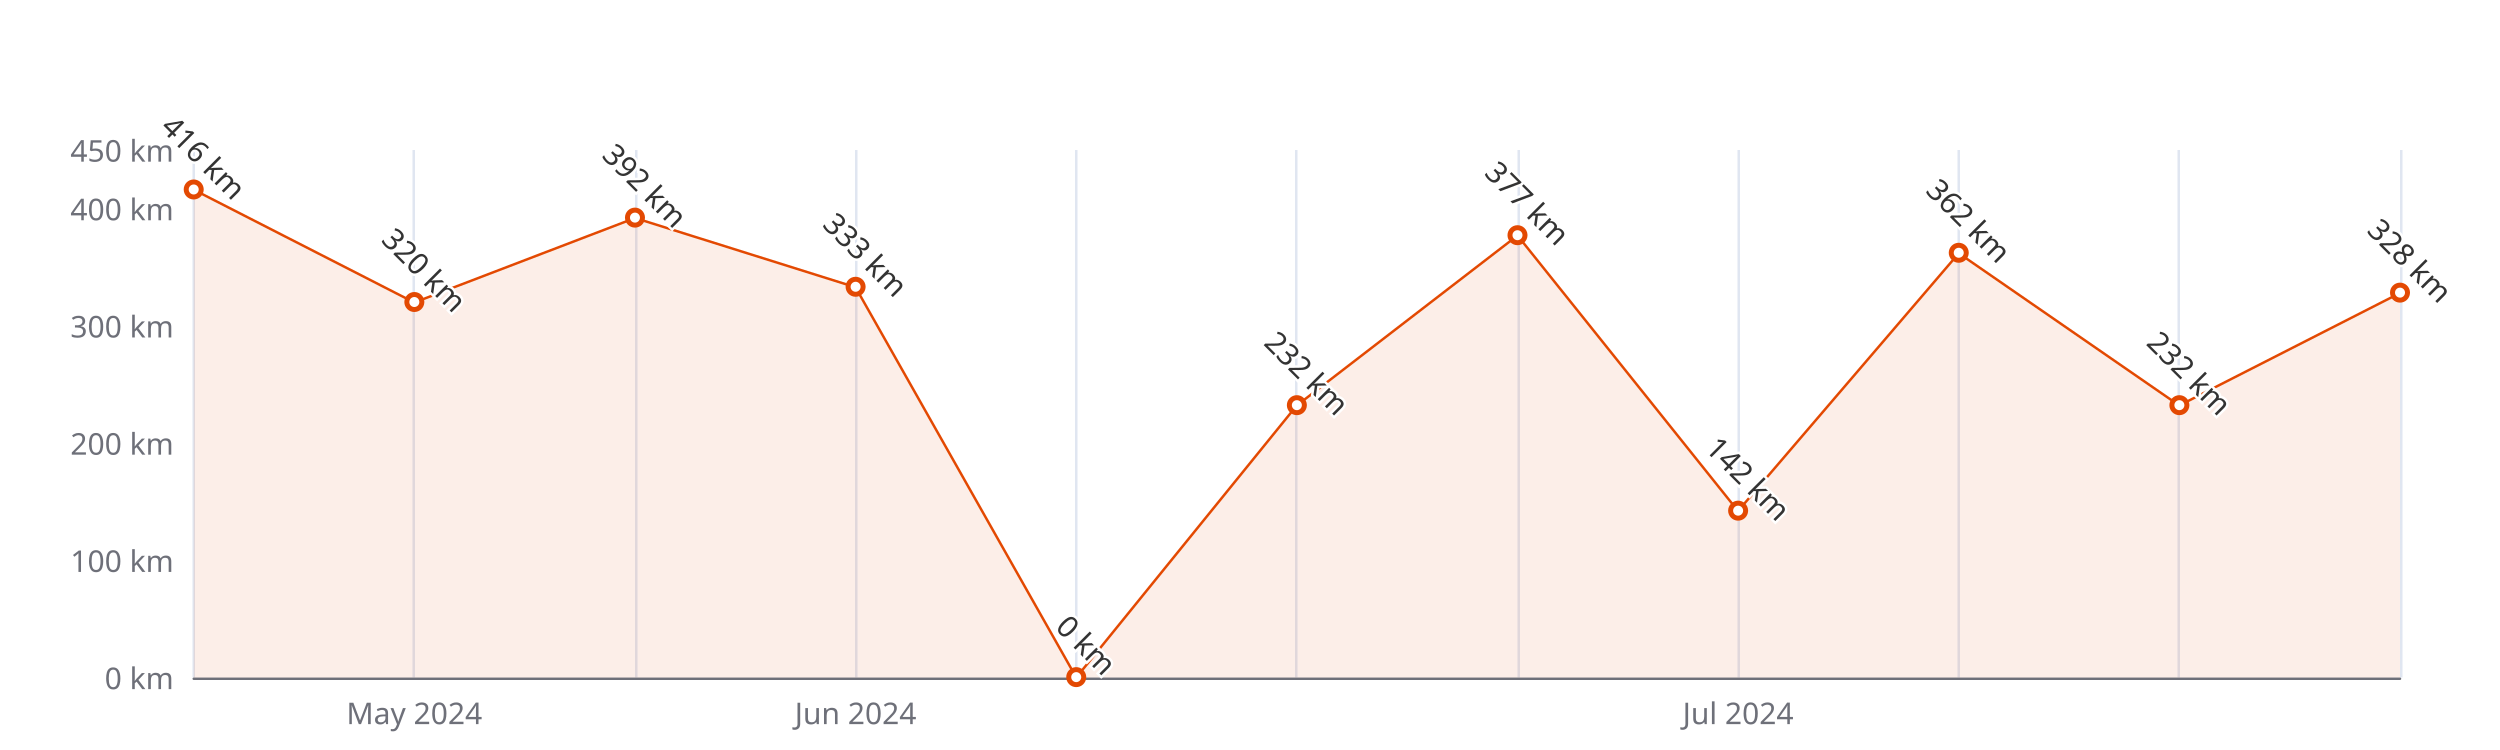
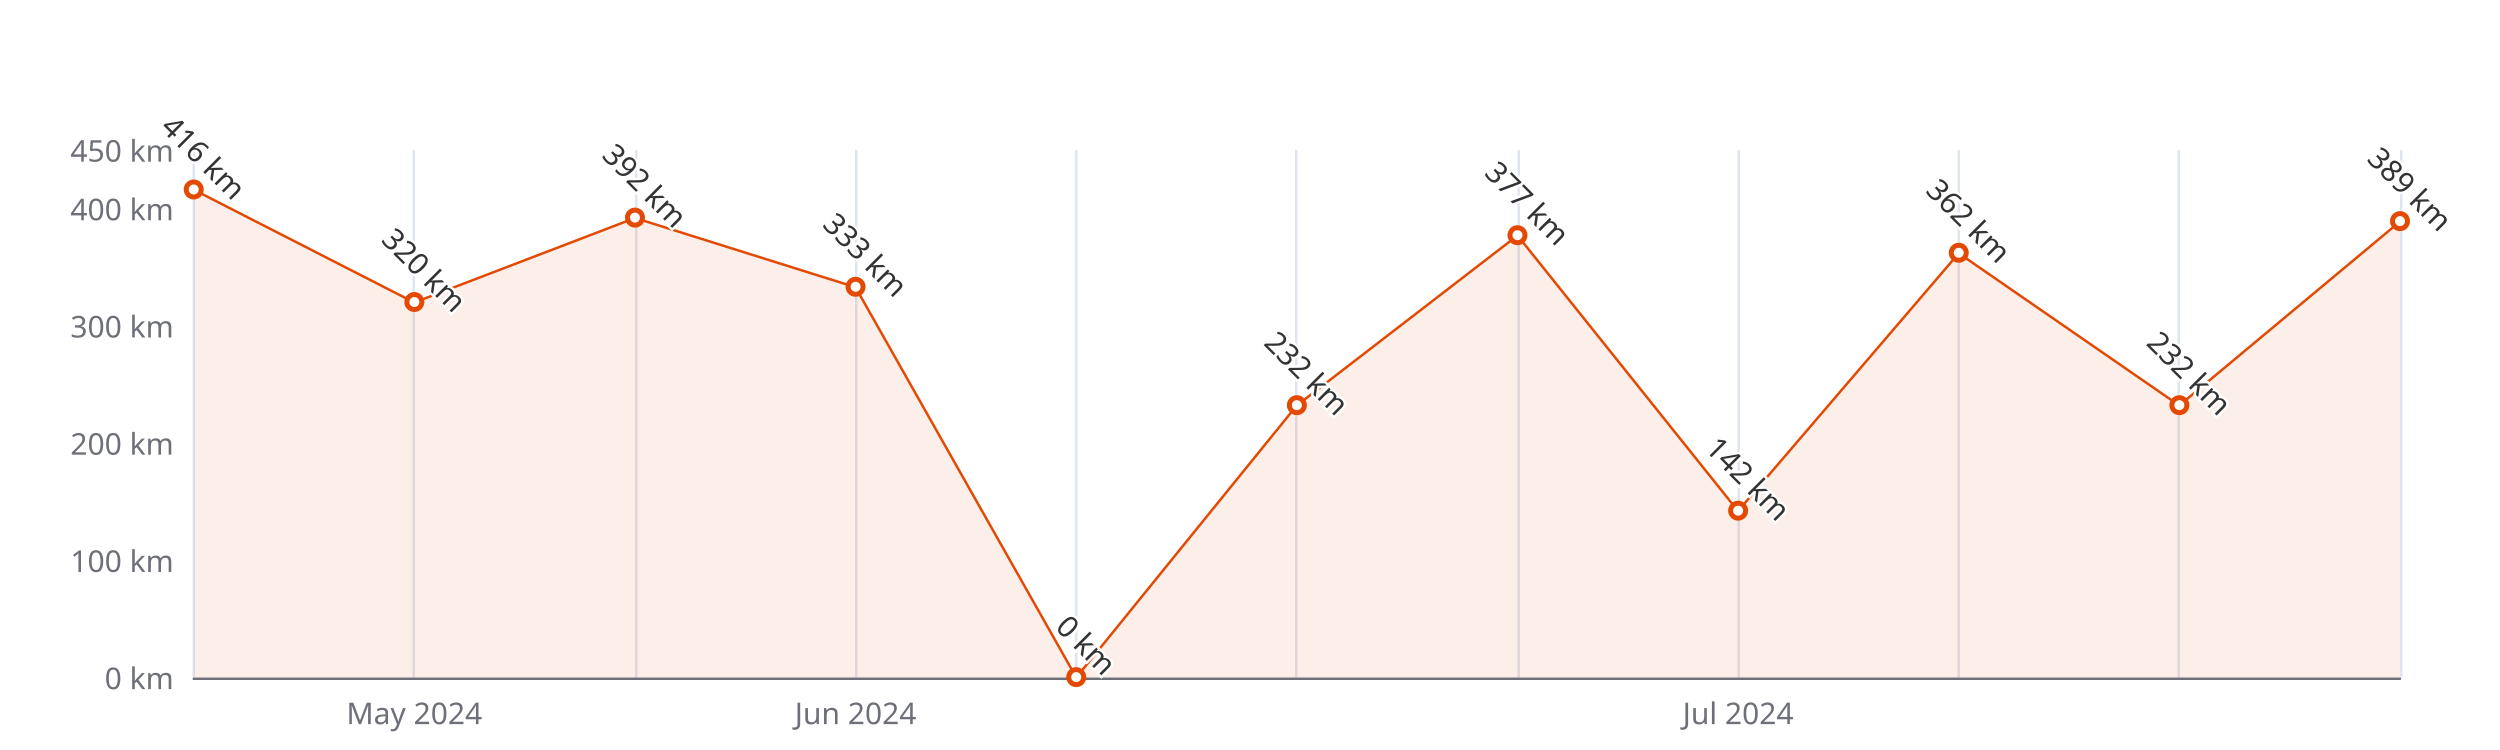
<svg xmlns="http://www.w3.org/2000/svg" width="1000" height="300" version="1.1" baseProfile="full" viewBox="0 0 1000 300">
  <rect width="1000" height="300" x="0" y="0" id="0" fill="#ffffff" />
  <path d="M77.5 60L77.5 271" fill="none" stroke="#E0E6F1" />
  <path d="M165.5 60L165.5 271" fill="none" stroke="#E0E6F1" />
  <path d="M254.5 60L254.5 271" fill="none" stroke="#E0E6F1" />
  <path d="M342.5 60L342.5 271" fill="none" stroke="#E0E6F1" />
  <path d="M430.5 60L430.5 271" fill="none" stroke="#E0E6F1" />
  <path d="M518.5 60L518.5 271" fill="none" stroke="#E0E6F1" />
  <path d="M607.5 60L607.5 271" fill="none" stroke="#E0E6F1" />
  <path d="M695.5 60L695.5 271" fill="none" stroke="#E0E6F1" />
  <path d="M783.5 60L783.5 271" fill="none" stroke="#E0E6F1" />
  <path d="M871.5 60L871.5 271" fill="none" stroke="#E0E6F1" />
  <path d="M960.5 60L960.5 271" fill="none" stroke="#E0E6F1" />
  <path d="M77.5 271.5L960 271.5" fill="none" stroke="#6E7079" stroke-linecap="round" />
  <text dominant-baseline="central" text-anchor="end" style="font-size:12px;font-family:sans-serif;" xml:space="preserve" transform="translate(69.48 271)" fill="#6E7079">0 km</text>
  <text dominant-baseline="central" text-anchor="end" style="font-size:12px;font-family:sans-serif;" xml:space="preserve" transform="translate(69.48 224.1111)" fill="#6E7079">100 km</text>
  <text dominant-baseline="central" text-anchor="end" style="font-size:12px;font-family:sans-serif;" xml:space="preserve" transform="translate(69.48 177.2222)" fill="#6E7079">200 km</text>
  <text dominant-baseline="central" text-anchor="end" style="font-size:12px;font-family:sans-serif;" xml:space="preserve" transform="translate(69.48 130.3333)" fill="#6E7079">300 km</text>
  <text dominant-baseline="central" text-anchor="end" style="font-size:12px;font-family:sans-serif;" xml:space="preserve" transform="translate(69.48 83.4444)" fill="#6E7079">400 km</text>
  <text dominant-baseline="central" text-anchor="end" style="font-size:12px;font-family:sans-serif;" xml:space="preserve" transform="translate(69.48 60)" fill="#6E7079">450 km</text>
  <text dominant-baseline="central" text-anchor="middle" style="font-size:12px;font-family:sans-serif;" xml:space="preserve" y="6" transform="translate(165.732 279)" fill="#6E7079">May 2024</text>
  <text dominant-baseline="central" text-anchor="middle" style="font-size:12px;font-family:sans-serif;" xml:space="preserve" y="6" transform="translate(342.236 279)" fill="#6E7079">Jun 2024</text>
  <text dominant-baseline="central" text-anchor="middle" style="font-size:12px;font-family:sans-serif;" xml:space="preserve" y="6" transform="translate(695.244 279)" fill="#6E7079">Jul 2024</text>
  <g clip-path="url(#zr5-c0)">
-     <path d="M77.5 75.9L165.7 121L254 87.2L342.2 114.9L430.5 271L518.7 162.2L607 94.2L695.2 204.4L783.5 101.3L871.7 162.2L960 117.2L960 271L871.7 271L783.5 271L695.2 271L607 271L518.7 271L430.5 271L342.2 271L254 271L165.7 271L77.5 271Z" fill="rgb(227,73,2)" fill-opacity="0.09" />
-     <path d="M77.5 75.9L165.7 121L254 87.2L342.2 114.9L430.5 271L518.7 162.2L607 94.2L695.2 204.4L783.5 101.3L871.7 162.2L960 117.2" fill="none" stroke="#E34902" stroke-linejoin="bevel" />
+     <path d="M77.5 75.9L165.7 121L254 87.2L342.2 114.9L430.5 271L518.7 162.2L607 94.2L695.2 204.4L783.5 101.3L871.7 162.2L960 88.6L960 271L871.7 271L783.5 271L695.2 271L607 271L518.7 271L430.5 271L342.2 271L254 271L165.7 271L77.5 271Z" fill="rgb(227,73,2)" fill-opacity="0.09" />
+     <path d="M77.5 75.9L165.7 121L254 87.2L342.2 114.9L430.5 271L518.7 162.2L607 94.2L695.2 204.4L783.5 101.3L871.7 162.2L960 88.6" fill="none" stroke="#E34902" stroke-linejoin="bevel" />
  </g>
  <path d="M1 0A1 1 0 1 1 1 -0.1A1 1 0 0 1 1 0" transform="matrix(3,0,0,3,77.48,75.9422)" fill="#fff" stroke="#E34902" stroke-width="0.667" />
  <path d="M1 0A1 1 0 1 1 1 -0.1A1 1 0 0 1 1 0" transform="matrix(3,0,0,3,165.732,120.9556)" fill="#fff" stroke="#E34902" stroke-width="0.667" />
  <path d="M1 0A1 1 0 1 1 1 -0.1A1 1 0 0 1 1 0" transform="matrix(3,0,0,3,253.984,87.1956)" fill="#fff" stroke="#E34902" stroke-width="0.667" />
  <path d="M1 0A1 1 0 1 1 1 -0.1A1 1 0 0 1 1 0" transform="matrix(3,0,0,3,342.236,114.86)" fill="#fff" stroke="#E34902" stroke-width="0.667" />
  <path d="M1 0A1 1 0 1 1 1 -0.1A1 1 0 0 1 1 0" transform="matrix(3,0,0,3,430.488,271)" fill="#fff" stroke="#E34902" stroke-width="0.667" />
  <path d="M1 0A1 1 0 1 1 1 -0.1A1 1 0 0 1 1 0" transform="matrix(3,0,0,3,518.74,162.2178)" fill="#fff" stroke="#E34902" stroke-width="0.667" />
  <path d="M1 0A1 1 0 1 1 1 -0.1A1 1 0 0 1 1 0" transform="matrix(3,0,0,3,606.992,94.2289)" fill="#fff" stroke="#E34902" stroke-width="0.667" />
  <path d="M1 0A1 1 0 1 1 1 -0.1A1 1 0 0 1 1 0" transform="matrix(3,0,0,3,695.244,204.4178)" fill="#fff" stroke="#E34902" stroke-width="0.667" />
  <path d="M1 0A1 1 0 1 1 1 -0.1A1 1 0 0 1 1 0" transform="matrix(3,0,0,3,783.496,101.2622)" fill="#fff" stroke="#E34902" stroke-width="0.667" />
  <path d="M1 0A1 1 0 1 1 1 -0.1A1 1 0 0 1 1 0" transform="matrix(3,0,0,3,871.748,162.2178)" fill="#fff" stroke="#E34902" stroke-width="0.667" />
-   <path d="M1 0A1 1 0 1 1 1 -0.1A1 1 0 0 1 1 0" transform="matrix(3,0,0,3,960,117.2044)" fill="#fff" stroke="#E34902" stroke-width="0.667" />
+   <path d="M1 0A1 1 0 1 1 1 -0.1A1 1 0 0 1 1 0" transform="matrix(3,0,0,3,960,88.6022)" fill="#fff" stroke="#E34902" stroke-width="0.667" />
  <text dominant-baseline="central" text-anchor="middle" style="font-size:12px;font-family:sans-serif;" xml:space="preserve" y="-6" transform="matrix(0.707,0.707,-0.707,0.707,77.48,66.9422)" fill="#333" stroke="rgb(255,255,255)" stroke-width="2" paint-order="stroke" stroke-miterlimit="2">416 km</text>
  <text dominant-baseline="central" text-anchor="middle" style="font-size:12px;font-family:sans-serif;" xml:space="preserve" y="-6" transform="matrix(0.707,0.707,-0.707,0.707,165.732,111.9556)" fill="#333" stroke="rgb(255,255,255)" stroke-width="2" paint-order="stroke" stroke-miterlimit="2">320 km</text>
  <text dominant-baseline="central" text-anchor="middle" style="font-size:12px;font-family:sans-serif;" xml:space="preserve" y="-6" transform="matrix(0.707,0.707,-0.707,0.707,253.984,78.1956)" fill="#333" stroke="rgb(255,255,255)" stroke-width="2" paint-order="stroke" stroke-miterlimit="2">392 km</text>
  <text dominant-baseline="central" text-anchor="middle" style="font-size:12px;font-family:sans-serif;" xml:space="preserve" y="-6" transform="matrix(0.707,0.707,-0.707,0.707,342.236,105.86)" fill="#333" stroke="rgb(255,255,255)" stroke-width="2" paint-order="stroke" stroke-miterlimit="2">333 km</text>
  <text dominant-baseline="central" text-anchor="middle" style="font-size:12px;font-family:sans-serif;" xml:space="preserve" y="-6" transform="matrix(0.707,0.707,-0.707,0.707,430.488,262)" fill="#333" stroke="rgb(255,255,255)" stroke-width="2" paint-order="stroke" stroke-miterlimit="2">0 km</text>
  <text dominant-baseline="central" text-anchor="middle" style="font-size:12px;font-family:sans-serif;" xml:space="preserve" y="-6" transform="matrix(0.707,0.707,-0.707,0.707,518.74,153.2178)" fill="#333" stroke="rgb(255,255,255)" stroke-width="2" paint-order="stroke" stroke-miterlimit="2">232 km</text>
  <text dominant-baseline="central" text-anchor="middle" style="font-size:12px;font-family:sans-serif;" xml:space="preserve" y="-6" transform="matrix(0.707,0.707,-0.707,0.707,606.992,85.2289)" fill="#333" stroke="rgb(255,255,255)" stroke-width="2" paint-order="stroke" stroke-miterlimit="2">377 km</text>
  <text dominant-baseline="central" text-anchor="middle" style="font-size:12px;font-family:sans-serif;" xml:space="preserve" y="-6" transform="matrix(0.707,0.707,-0.707,0.707,695.244,195.4178)" fill="#333" stroke="rgb(255,255,255)" stroke-width="2" paint-order="stroke" stroke-miterlimit="2">142 km</text>
  <text dominant-baseline="central" text-anchor="middle" style="font-size:12px;font-family:sans-serif;" xml:space="preserve" y="-6" transform="matrix(0.707,0.707,-0.707,0.707,783.496,92.2622)" fill="#333" stroke="rgb(255,255,255)" stroke-width="2" paint-order="stroke" stroke-miterlimit="2">362 km</text>
  <text dominant-baseline="central" text-anchor="middle" style="font-size:12px;font-family:sans-serif;" xml:space="preserve" y="-6" transform="matrix(0.707,0.707,-0.707,0.707,871.748,153.2178)" fill="#333" stroke="rgb(255,255,255)" stroke-width="2" paint-order="stroke" stroke-miterlimit="2">232 km</text>
-   <text dominant-baseline="central" text-anchor="middle" style="font-size:12px;font-family:sans-serif;" xml:space="preserve" y="-6" transform="matrix(0.707,0.707,-0.707,0.707,960,108.2044)" fill="#333" stroke="rgb(255,255,255)" stroke-width="2" paint-order="stroke" stroke-miterlimit="2">328 km</text>
+   <text dominant-baseline="central" text-anchor="middle" style="font-size:12px;font-family:sans-serif;" xml:space="preserve" y="-6" transform="matrix(0.707,0.707,-0.707,0.707,960,79.6022)" fill="#333" stroke="rgb(255,255,255)" stroke-width="2" paint-order="stroke" stroke-miterlimit="2">389 km</text>
  <defs>
    <clipPath id="zr5-c0">
      <path d="M76 59.5l884 0l0 212l-884 0Z" fill="#000" />
    </clipPath>
  </defs>
</svg>
